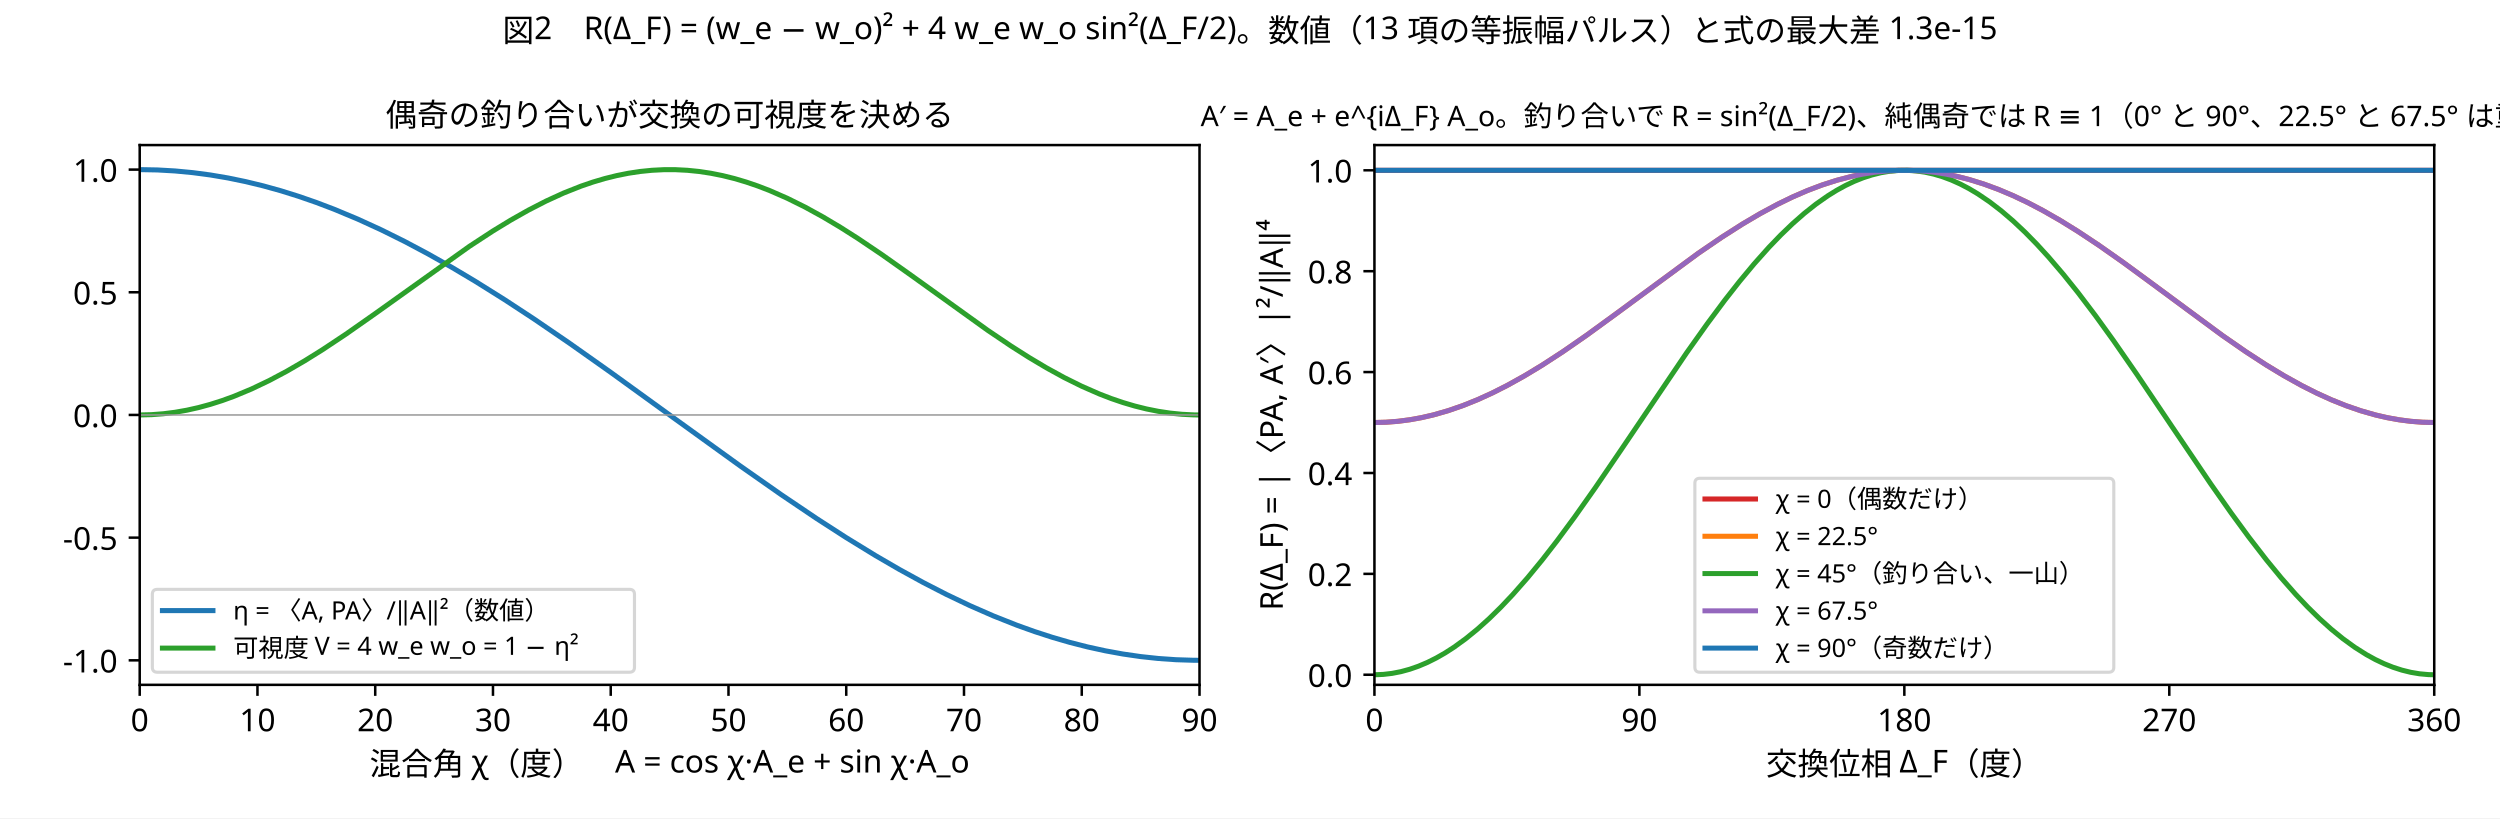
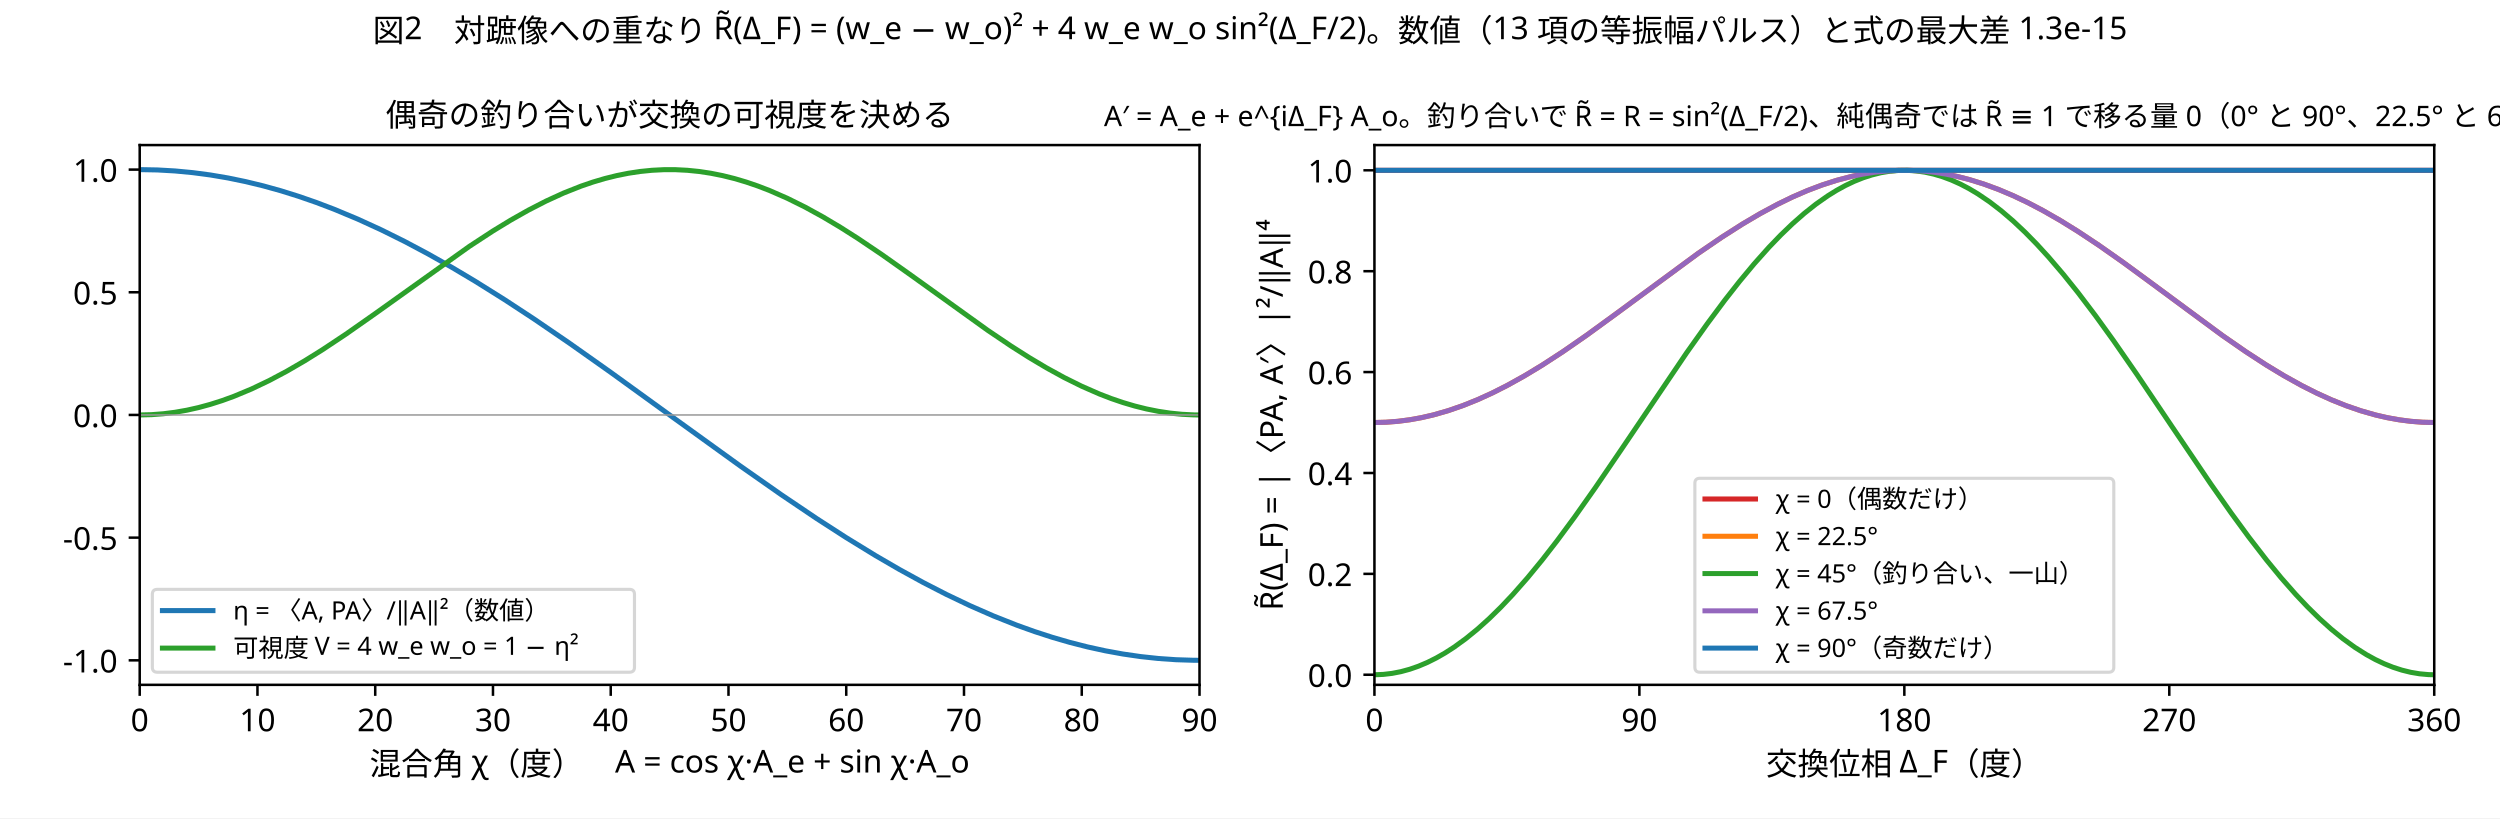
<svg xmlns="http://www.w3.org/2000/svg" xmlns:xlink="http://www.w3.org/1999/xlink" width="792pt" height="259.2pt" viewBox="0 0 792 259.2" version="1.1">
  <defs>
    <style type="text/css">*{stroke-linejoin: round; stroke-linecap: butt}</style>
  </defs>
  <g id="figure_1">
    <g id="patch_1">
      <path d="M 0 259.2  L 792 259.2  L 792 0  L 0 0  z " style="fill: #ffffff" />
    </g>
    <g id="axes_1">
      <g id="patch_2">
        <path d="M 44.26 216.959  L 380.005 216.959  L 380.005 45.96  L 44.26 45.96  z " style="fill: #ffffff" />
      </g>
      <g id="matplotlib.axis_1">
        <g id="xtick_1">
          <g id="line2d_1">
            <defs>
-               <path id="me9cf4957ad" d="M 0 0  L 0 3.5  " style="stroke: #000000; stroke-width: 0.8" />
+               <path id="m03bede6033" d="M 0 0  L 0 3.5  " style="stroke: #000000; stroke-width: 0.8" />
            </defs>
            <g>
-               <use xlink:href="#me9cf4957ad" x="44.26" y="216.959" style="stroke: #000000; stroke-width: 0.8" />
+               <use xlink:href="#m03bede6033" x="44.26" y="216.959" style="stroke: #000000; stroke-width: 0.8" />
            </g>
          </g>
          <g id="text_1">
            <text style="font: 10px 'Hiragino Sans'; text-anchor: middle" x="44.26" y="231.668" transform="rotate(-0 44.26 231.6681)">0</text>
          </g>
        </g>
        <g id="xtick_2">
          <g id="line2d_2">
            <g>
-               <use xlink:href="#me9cf4957ad" x="81.565" y="216.959" style="stroke: #000000; stroke-width: 0.8" />
+               <use xlink:href="#m03bede6033" x="81.565" y="216.959" style="stroke: #000000; stroke-width: 0.8" />
            </g>
          </g>
          <g id="text_2">
            <text style="font: 10px 'Hiragino Sans'; text-anchor: middle" x="81.565" y="231.668" transform="rotate(-0 81.565 231.6681)">10</text>
          </g>
        </g>
        <g id="xtick_3">
          <g id="line2d_3">
            <g>
-               <use xlink:href="#me9cf4957ad" x="118.87" y="216.959" style="stroke: #000000; stroke-width: 0.8" />
+               <use xlink:href="#m03bede6033" x="118.87" y="216.959" style="stroke: #000000; stroke-width: 0.8" />
            </g>
          </g>
          <g id="text_3">
            <text style="font: 10px 'Hiragino Sans'; text-anchor: middle" x="118.87" y="231.668" transform="rotate(-0 118.87 231.6681)">20</text>
          </g>
        </g>
        <g id="xtick_4">
          <g id="line2d_4">
            <g>
-               <use xlink:href="#me9cf4957ad" x="156.175" y="216.959" style="stroke: #000000; stroke-width: 0.8" />
+               <use xlink:href="#m03bede6033" x="156.175" y="216.959" style="stroke: #000000; stroke-width: 0.8" />
            </g>
          </g>
          <g id="text_4">
            <text style="font: 10px 'Hiragino Sans'; text-anchor: middle" x="156.175" y="231.668" transform="rotate(-0 156.175 231.6681)">30</text>
          </g>
        </g>
        <g id="xtick_5">
          <g id="line2d_5">
            <g>
-               <use xlink:href="#me9cf4957ad" x="193.48" y="216.959" style="stroke: #000000; stroke-width: 0.8" />
+               <use xlink:href="#m03bede6033" x="193.48" y="216.959" style="stroke: #000000; stroke-width: 0.8" />
            </g>
          </g>
          <g id="text_5">
            <text style="font: 10px 'Hiragino Sans'; text-anchor: middle" x="193.48" y="231.668" transform="rotate(-0 193.48 231.6681)">40</text>
          </g>
        </g>
        <g id="xtick_6">
          <g id="line2d_6">
            <g>
-               <use xlink:href="#me9cf4957ad" x="230.785" y="216.959" style="stroke: #000000; stroke-width: 0.8" />
+               <use xlink:href="#m03bede6033" x="230.785" y="216.959" style="stroke: #000000; stroke-width: 0.8" />
            </g>
          </g>
          <g id="text_6">
            <text style="font: 10px 'Hiragino Sans'; text-anchor: middle" x="230.785" y="231.668" transform="rotate(-0 230.785 231.6681)">50</text>
          </g>
        </g>
        <g id="xtick_7">
          <g id="line2d_7">
            <g>
-               <use xlink:href="#me9cf4957ad" x="268.09" y="216.959" style="stroke: #000000; stroke-width: 0.8" />
+               <use xlink:href="#m03bede6033" x="268.09" y="216.959" style="stroke: #000000; stroke-width: 0.8" />
            </g>
          </g>
          <g id="text_7">
            <text style="font: 10px 'Hiragino Sans'; text-anchor: middle" x="268.09" y="231.668" transform="rotate(-0 268.09 231.6681)">60</text>
          </g>
        </g>
        <g id="xtick_8">
          <g id="line2d_8">
            <g>
-               <use xlink:href="#me9cf4957ad" x="305.395" y="216.959" style="stroke: #000000; stroke-width: 0.8" />
+               <use xlink:href="#m03bede6033" x="305.395" y="216.959" style="stroke: #000000; stroke-width: 0.8" />
            </g>
          </g>
          <g id="text_8">
            <text style="font: 10px 'Hiragino Sans'; text-anchor: middle" x="305.395" y="231.668" transform="rotate(-0 305.395 231.6681)">70</text>
          </g>
        </g>
        <g id="xtick_9">
          <g id="line2d_9">
            <g>
-               <use xlink:href="#me9cf4957ad" x="342.7" y="216.959" style="stroke: #000000; stroke-width: 0.8" />
+               <use xlink:href="#m03bede6033" x="342.7" y="216.959" style="stroke: #000000; stroke-width: 0.8" />
            </g>
          </g>
          <g id="text_9">
            <text style="font: 10px 'Hiragino Sans'; text-anchor: middle" x="342.7" y="231.668" transform="rotate(-0 342.7 231.6681)">80</text>
          </g>
        </g>
        <g id="xtick_10">
          <g id="line2d_10">
            <g>
-               <use xlink:href="#me9cf4957ad" x="380.005" y="216.959" style="stroke: #000000; stroke-width: 0.8" />
+               <use xlink:href="#m03bede6033" x="380.005" y="216.959" style="stroke: #000000; stroke-width: 0.8" />
            </g>
          </g>
          <g id="text_10">
            <text style="font: 10px 'Hiragino Sans'; text-anchor: middle" x="380.005" y="231.668" transform="rotate(-0 380.005 231.6681)">90</text>
          </g>
        </g>
        <g id="text_11">
          <text style="font: 10px 'Hiragino Sans'; text-anchor: middle" x="212.132" y="245.568" transform="rotate(-0 212.1325 245.5681)">混合角 χ（度）　A = cos χ·A_e + sin χ·A_o</text>
        </g>
      </g>
      <g id="matplotlib.axis_2">
        <g id="ytick_1">
          <g id="line2d_11">
            <defs>
-               <path id="mf48176185f" d="M 0 0  L -3.5 0  " style="stroke: #000000; stroke-width: 0.8" />
+               <path id="mfd69148a67" d="M 0 0  L -3.5 0  " style="stroke: #000000; stroke-width: 0.8" />
            </defs>
            <g>
-               <use xlink:href="#mf48176185f" x="44.26" y="209.186" style="stroke: #000000; stroke-width: 0.8" />
+               <use xlink:href="#mfd69148a67" x="44.26" y="209.186" style="stroke: #000000; stroke-width: 0.8" />
            </g>
          </g>
          <g id="text_12">
            <text style="font: 10px 'Hiragino Sans'; text-anchor: end" x="37.26" y="213.041" transform="rotate(-0 37.26 213.0408)">-1.0</text>
          </g>
        </g>
        <g id="ytick_2">
          <g id="line2d_12">
            <g>
-               <use xlink:href="#mf48176185f" x="44.26" y="170.323" style="stroke: #000000; stroke-width: 0.8" />
+               <use xlink:href="#mfd69148a67" x="44.26" y="170.323" style="stroke: #000000; stroke-width: 0.8" />
            </g>
          </g>
          <g id="text_13">
            <text style="font: 10px 'Hiragino Sans'; text-anchor: end" x="37.26" y="174.177" transform="rotate(-0 37.26 174.1774)">-0.5</text>
          </g>
        </g>
        <g id="ytick_3">
          <g id="line2d_13">
            <g>
-               <use xlink:href="#mf48176185f" x="44.26" y="131.459" style="stroke: #000000; stroke-width: 0.8" />
+               <use xlink:href="#mfd69148a67" x="44.26" y="131.459" style="stroke: #000000; stroke-width: 0.8" />
            </g>
          </g>
          <g id="text_14">
            <text style="font: 10px 'Hiragino Sans'; text-anchor: end" x="37.26" y="135.314" transform="rotate(-0 37.26 135.3141)">0.0</text>
          </g>
        </g>
        <g id="ytick_4">
          <g id="line2d_14">
            <g>
-               <use xlink:href="#mf48176185f" x="44.26" y="92.596" style="stroke: #000000; stroke-width: 0.8" />
+               <use xlink:href="#mfd69148a67" x="44.26" y="92.596" style="stroke: #000000; stroke-width: 0.8" />
            </g>
          </g>
          <g id="text_15">
            <text style="font: 10px 'Hiragino Sans'; text-anchor: end" x="37.26" y="96.451" transform="rotate(-0 37.26 96.45071)">0.5</text>
          </g>
        </g>
        <g id="ytick_5">
          <g id="line2d_15">
            <g>
-               <use xlink:href="#mf48176185f" x="44.26" y="53.733" style="stroke: #000000; stroke-width: 0.8" />
+               <use xlink:href="#mfd69148a67" x="44.26" y="53.733" style="stroke: #000000; stroke-width: 0.8" />
            </g>
          </g>
          <g id="text_16">
            <text style="font: 10px 'Hiragino Sans'; text-anchor: end" x="37.26" y="57.587" transform="rotate(-0 37.26 57.58736)">1.0</text>
          </g>
        </g>
      </g>
      <g id="line2d_16">
-         <path d="M 44.26 53.733  L 49.856 53.839  L 55.452 54.158  L 61.047 54.69  L 66.643 55.431  L 72.239 56.381  L 77.835 57.537  L 83.43 58.895  L 89.026 60.452  L 94.622 62.204  L 100.218 64.146  L 105.813 66.272  L 113.274 69.384  L 120.735 72.798  L 128.196 76.498  L 135.657 80.466  L 143.118 84.682  L 150.579 89.126  L 159.905 94.969  L 169.232 101.089  L 180.423 108.734  L 193.48 117.962  L 213.998 132.816  L 234.516 147.62  L 247.572 156.765  L 258.764 164.308  L 268.09 170.323  L 277.416 176.042  L 284.877 180.374  L 292.338 184.469  L 299.799 188.305  L 307.26 191.864  L 314.721 195.129  L 322.182 198.084  L 327.778 200.088  L 333.374 201.904  L 338.969 203.526  L 344.565 204.951  L 350.161 206.175  L 355.757 207.194  L 361.353 208.005  L 366.948 208.607  L 372.544 208.997  L 378.14 209.174  L 380.005 209.186  L 380.005 209.186  " clip-path="url(#p1bae22d001)" style="fill: none; stroke: #1f77b4; stroke-width: 1.6; stroke-linecap: square" />
+         <path d="M 44.26 53.733  L 49.856 53.839  L 55.452 54.158  L 61.047 54.69  L 66.643 55.431  L 72.239 56.381  L 77.835 57.537  L 83.43 58.895  L 89.026 60.452  L 94.622 62.204  L 100.218 64.146  L 105.813 66.272  L 113.274 69.384  L 120.735 72.798  L 128.196 76.498  L 135.657 80.466  L 143.118 84.682  L 150.579 89.126  L 159.905 94.969  L 169.232 101.089  L 180.423 108.734  L 193.48 117.962  L 213.998 132.816  L 234.516 147.62  L 247.572 156.765  L 258.764 164.308  L 268.09 170.323  L 277.416 176.042  L 284.877 180.374  L 292.338 184.469  L 299.799 188.305  L 307.26 191.864  L 314.721 195.129  L 322.182 198.084  L 327.778 200.088  L 333.374 201.904  L 338.969 203.526  L 344.565 204.951  L 350.161 206.175  L 355.757 207.194  L 361.353 208.005  L 366.948 208.607  L 372.544 208.997  L 378.14 209.174  L 380.005 209.186  L 380.005 209.186  " clip-path="url(#p7a01c27f76)" style="fill: none; stroke: #1f77b4; stroke-width: 1.6; stroke-linecap: square" />
      </g>
      <g id="line2d_17">
-         <path d="M 44.26 131.459  L 47.99 131.365  L 51.721 131.081  L 55.452 130.61  L 59.182 129.954  L 62.913 129.116  L 66.643 128.099  L 70.374 126.91  L 74.104 125.554  L 79.7 123.221  L 85.296 120.552  L 90.891 117.577  L 96.487 114.328  L 102.083 110.841  L 109.544 105.888  L 118.87 99.345  L 148.714 78.038  L 156.175 73.164  L 161.771 69.753  L 167.367 66.591  L 172.962 63.715  L 178.558 61.155  L 184.154 58.939  L 187.884 57.666  L 191.615 56.563  L 195.345 55.635  L 199.076 54.887  L 202.806 54.323  L 206.537 53.946  L 210.267 53.756  L 213.998 53.756  L 217.728 53.946  L 221.459 54.323  L 225.189 54.887  L 228.92 55.635  L 232.65 56.563  L 236.381 57.666  L 240.111 58.939  L 243.842 60.377  L 249.438 62.825  L 255.033 65.599  L 260.629 68.669  L 266.225 72.002  L 271.82 75.559  L 279.281 80.587  L 288.608 87.187  L 312.856 104.605  L 320.317 109.633  L 325.913 113.19  L 331.509 116.523  L 337.104 119.593  L 342.7 122.367  L 348.296 124.815  L 352.026 126.253  L 355.757 127.526  L 359.487 128.629  L 363.218 129.557  L 366.948 130.305  L 370.679 130.869  L 374.409 131.246  L 378.14 131.436  L 380.005 131.459  L 380.005 131.459  " clip-path="url(#p1bae22d001)" style="fill: none; stroke: #2ca02c; stroke-width: 1.6; stroke-linecap: square" />
+         <path d="M 44.26 131.459  L 47.99 131.365  L 51.721 131.081  L 55.452 130.61  L 59.182 129.954  L 62.913 129.116  L 66.643 128.099  L 70.374 126.91  L 74.104 125.554  L 79.7 123.221  L 85.296 120.552  L 90.891 117.577  L 96.487 114.328  L 102.083 110.841  L 109.544 105.888  L 118.87 99.345  L 148.714 78.038  L 156.175 73.164  L 161.771 69.753  L 167.367 66.591  L 172.962 63.715  L 178.558 61.155  L 184.154 58.939  L 187.884 57.666  L 191.615 56.563  L 195.345 55.635  L 199.076 54.887  L 202.806 54.323  L 206.537 53.946  L 210.267 53.756  L 213.998 53.756  L 217.728 53.946  L 221.459 54.323  L 225.189 54.887  L 228.92 55.635  L 232.65 56.563  L 236.381 57.666  L 240.111 58.939  L 243.842 60.377  L 249.438 62.825  L 255.033 65.599  L 260.629 68.669  L 266.225 72.002  L 271.82 75.559  L 279.281 80.587  L 288.608 87.187  L 312.856 104.605  L 320.317 109.633  L 325.913 113.19  L 331.509 116.523  L 337.104 119.593  L 342.7 122.367  L 348.296 124.815  L 352.026 126.253  L 355.757 127.526  L 359.487 128.629  L 363.218 129.557  L 366.948 130.305  L 370.679 130.869  L 374.409 131.246  L 378.14 131.436  L 380.005 131.459  L 380.005 131.459  " clip-path="url(#p7a01c27f76)" style="fill: none; stroke: #2ca02c; stroke-width: 1.6; stroke-linecap: square" />
      </g>
      <g id="line2d_18">
-         <path d="M 44.26 131.459  L 380.005 131.459  " clip-path="url(#p1bae22d001)" style="fill: none; stroke: #999999; stroke-width: 0.5; stroke-linecap: square" />
+         <path d="M 44.26 131.459  L 380.005 131.459  " clip-path="url(#p7a01c27f76)" style="fill: none; stroke: #999999; stroke-width: 0.5; stroke-linecap: square" />
      </g>
      <g id="patch_3">
        <path d="M 44.26 216.959  L 44.26 45.96  " style="fill: none; stroke: #000000; stroke-width: 0.8; stroke-linejoin: miter; stroke-linecap: square" />
      </g>
      <g id="patch_4">
        <path d="M 380.005 216.959  L 380.005 45.96  " style="fill: none; stroke: #000000; stroke-width: 0.8; stroke-linejoin: miter; stroke-linecap: square" />
      </g>
      <g id="patch_5">
        <path d="M 44.26 216.959  L 380.005 216.959  " style="fill: none; stroke: #000000; stroke-width: 0.8; stroke-linejoin: miter; stroke-linecap: square" />
      </g>
      <g id="patch_6">
        <path d="M 44.26 45.96  L 380.005 45.96  " style="fill: none; stroke: #000000; stroke-width: 0.8; stroke-linejoin: miter; stroke-linecap: square" />
      </g>
      <g id="text_17">
        <text style="font: 10px 'Hiragino Sans'; text-anchor: middle" x="212.132" y="39.96" transform="rotate(-0 212.1325 39.96)">偶奇の釣り合いが交換の可視度を決める</text>
      </g>
      <g id="legend_1">
        <g id="patch_7">
          <path d="M 49.86 212.959  L 199.404 212.959  Q 201.004 212.959 201.004 211.359  L 201.004 188.311  Q 201.004 186.711 199.404 186.711  L 49.86 186.711  Q 48.26 186.711 48.26 188.311  L 48.26 211.359  Q 48.26 212.959 49.86 212.959  z " style="fill: #ffffff; opacity: 0.8; stroke: #cccccc; stroke-linejoin: miter" />
        </g>
        <g id="line2d_19">
          <path d="M 51.46 193.439  L 59.46 193.439  L 67.46 193.439  " style="fill: none; stroke: #1f77b4; stroke-width: 1.6; stroke-linecap: square" />
        </g>
        <g id="text_18">
          <text style="font: 8px 'Hiragino Sans'; text-anchor: start" x="73.86" y="196.239" transform="rotate(-0 73.86 196.2388)">η = 〈A, PA〉/‖A‖²（数値）</text>
        </g>
        <g id="line2d_20">
          <path d="M 51.46 205.319  L 59.46 205.319  L 67.46 205.319  " style="fill: none; stroke: #2ca02c; stroke-width: 1.6; stroke-linecap: square" />
        </g>
        <g id="text_19">
          <text style="font: 8px 'Hiragino Sans'; text-anchor: start" x="73.86" y="208.119" transform="rotate(-0 73.86 208.1188)">可視度 V = 4 w_e w_o = 1 − η²</text>
        </g>
      </g>
    </g>
    <g id="axes_2">
      <g id="patch_8">
        <path d="M 435.42 216.959  L 771.165 216.959  L 771.165 45.96  L 435.42 45.96  z " style="fill: #ffffff" />
      </g>
      <g id="matplotlib.axis_3">
        <g id="xtick_11">
          <g id="line2d_21">
            <g>
-               <use xlink:href="#me9cf4957ad" x="435.42" y="216.959" style="stroke: #000000; stroke-width: 0.8" />
+               <use xlink:href="#m03bede6033" x="435.42" y="216.959" style="stroke: #000000; stroke-width: 0.8" />
            </g>
          </g>
          <g id="text_20">
            <text style="font: 10px 'Hiragino Sans'; text-anchor: middle" x="435.42" y="231.668" transform="rotate(-0 435.42 231.6681)">0</text>
          </g>
        </g>
        <g id="xtick_12">
          <g id="line2d_22">
            <g>
-               <use xlink:href="#me9cf4957ad" x="519.356" y="216.959" style="stroke: #000000; stroke-width: 0.8" />
+               <use xlink:href="#m03bede6033" x="519.356" y="216.959" style="stroke: #000000; stroke-width: 0.8" />
            </g>
          </g>
          <g id="text_21">
            <text style="font: 10px 'Hiragino Sans'; text-anchor: middle" x="519.356" y="231.668" transform="rotate(-0 519.3563 231.6681)">90</text>
          </g>
        </g>
        <g id="xtick_13">
          <g id="line2d_23">
            <g>
-               <use xlink:href="#me9cf4957ad" x="603.293" y="216.959" style="stroke: #000000; stroke-width: 0.8" />
+               <use xlink:href="#m03bede6033" x="603.293" y="216.959" style="stroke: #000000; stroke-width: 0.8" />
            </g>
          </g>
          <g id="text_22">
            <text style="font: 10px 'Hiragino Sans'; text-anchor: middle" x="603.293" y="231.668" transform="rotate(-0 603.2925 231.6681)">180</text>
          </g>
        </g>
        <g id="xtick_14">
          <g id="line2d_24">
            <g>
-               <use xlink:href="#me9cf4957ad" x="687.229" y="216.959" style="stroke: #000000; stroke-width: 0.8" />
+               <use xlink:href="#m03bede6033" x="687.229" y="216.959" style="stroke: #000000; stroke-width: 0.8" />
            </g>
          </g>
          <g id="text_23">
            <text style="font: 10px 'Hiragino Sans'; text-anchor: middle" x="687.229" y="231.668" transform="rotate(-0 687.2287 231.6681)">270</text>
          </g>
        </g>
        <g id="xtick_15">
          <g id="line2d_25">
            <g>
-               <use xlink:href="#me9cf4957ad" x="771.165" y="216.959" style="stroke: #000000; stroke-width: 0.8" />
+               <use xlink:href="#m03bede6033" x="771.165" y="216.959" style="stroke: #000000; stroke-width: 0.8" />
            </g>
          </g>
          <g id="text_24">
            <text style="font: 10px 'Hiragino Sans'; text-anchor: middle" x="771.165" y="231.668" transform="rotate(-0 771.165 231.6681)">360</text>
          </g>
        </g>
        <g id="text_25">
          <text style="font: 10px 'Hiragino Sans'; text-anchor: middle" x="603.293" y="245.537" transform="rotate(-0 603.2925 245.5369)">交換位相 Δ_F（度）</text>
        </g>
      </g>
      <g id="matplotlib.axis_4">
        <g id="ytick_6">
          <g id="line2d_26">
            <g>
-               <use xlink:href="#mf48176185f" x="435.42" y="213.763" style="stroke: #000000; stroke-width: 0.8" />
+               <use xlink:href="#mfd69148a67" x="435.42" y="213.763" style="stroke: #000000; stroke-width: 0.8" />
            </g>
          </g>
          <g id="text_26">
            <text style="font: 10px 'Hiragino Sans'; text-anchor: end" x="428.42" y="217.617" transform="rotate(-0 428.42 217.6172)">0.0</text>
          </g>
        </g>
        <g id="ytick_7">
          <g id="line2d_27">
            <g>
-               <use xlink:href="#mf48176185f" x="435.42" y="181.8" style="stroke: #000000; stroke-width: 0.8" />
+               <use xlink:href="#mfd69148a67" x="435.42" y="181.8" style="stroke: #000000; stroke-width: 0.8" />
            </g>
          </g>
          <g id="text_27">
            <text style="font: 10px 'Hiragino Sans'; text-anchor: end" x="428.42" y="185.655" transform="rotate(-0 428.42 185.6548)">0.2</text>
          </g>
        </g>
        <g id="ytick_8">
          <g id="line2d_28">
            <g>
-               <use xlink:href="#mf48176185f" x="435.42" y="149.838" style="stroke: #000000; stroke-width: 0.8" />
+               <use xlink:href="#mfd69148a67" x="435.42" y="149.838" style="stroke: #000000; stroke-width: 0.8" />
            </g>
          </g>
          <g id="text_28">
            <text style="font: 10px 'Hiragino Sans'; text-anchor: end" x="428.42" y="153.692" transform="rotate(-0 428.42 153.6924)">0.4</text>
          </g>
        </g>
        <g id="ytick_9">
          <g id="line2d_29">
            <g>
-               <use xlink:href="#mf48176185f" x="435.42" y="117.875" style="stroke: #000000; stroke-width: 0.8" />
+               <use xlink:href="#mfd69148a67" x="435.42" y="117.875" style="stroke: #000000; stroke-width: 0.8" />
            </g>
          </g>
          <g id="text_29">
            <text style="font: 10px 'Hiragino Sans'; text-anchor: end" x="428.42" y="121.73" transform="rotate(-0 428.42 121.7301)">0.6</text>
          </g>
        </g>
        <g id="ytick_10">
          <g id="line2d_30">
            <g>
-               <use xlink:href="#mf48176185f" x="435.42" y="85.913" style="stroke: #000000; stroke-width: 0.8" />
+               <use xlink:href="#mfd69148a67" x="435.42" y="85.913" style="stroke: #000000; stroke-width: 0.8" />
            </g>
          </g>
          <g id="text_30">
            <text style="font: 10px 'Hiragino Sans'; text-anchor: end" x="428.42" y="89.768" transform="rotate(-0 428.42 89.76767)">0.8</text>
          </g>
        </g>
        <g id="ytick_11">
          <g id="line2d_31">
            <g>
-               <use xlink:href="#mf48176185f" x="435.42" y="53.951" style="stroke: #000000; stroke-width: 0.8" />
+               <use xlink:href="#mfd69148a67" x="435.42" y="53.951" style="stroke: #000000; stroke-width: 0.8" />
            </g>
          </g>
          <g id="text_31">
            <text style="font: 10px 'Hiragino Sans'; text-anchor: end" x="428.42" y="57.805" transform="rotate(-0 428.42 57.80528)">1.0</text>
          </g>
        </g>
        <g id="text_32">
-           <text style="font: 10px 'Hiragino Sans'; text-anchor: middle" x="406.39" y="131.459" transform="rotate(-90 406.3903 131.4594)">R(Δ_F) = |〈PA, A′〉|²/‖A‖⁴</text>
+           <text style="font: 10px 'Hiragino Sans'; text-anchor: middle" x="406.39" y="131.459" transform="rotate(-90 406.3903 131.4594)">R̃(Δ_F) = |〈PA, A′〉|²/‖A‖⁴</text>
        </g>
      </g>
      <g id="line2d_32">
-         <path d="M 435.42 53.951  L 771.165 53.951  L 771.165 53.951  " clip-path="url(#p25d4714716)" style="fill: none; stroke: #d62728; stroke-width: 1.6; stroke-linecap: square" />
+         <path d="M 435.42 53.951  L 771.165 53.951  L 771.165 53.951  " clip-path="url(#pd9e49f32de)" style="fill: none; stroke: #d62728; stroke-width: 1.6; stroke-linecap: square" />
      </g>
      <g id="line2d_33">
-         <path d="M 435.42 133.857  L 439.151 133.759  L 442.881 133.468  L 446.611 132.983  L 450.342 132.309  L 454.072 131.447  L 458.736 130.113  L 463.399 128.504  L 468.062 126.631  L 472.725 124.509  L 477.388 122.155  L 482.984 119.047  L 488.58 115.664  L 495.108 111.418  L 502.569 106.25  L 511.895 99.464  L 538.009 80.239  L 545.47 75.147  L 551.998 70.987  L 557.594 67.692  L 563.19 64.684  L 567.853 62.42  L 572.516 60.396  L 577.179 58.627  L 581.842 57.127  L 586.505 55.906  L 590.236 55.137  L 593.966 54.558  L 597.697 54.169  L 601.427 53.975  L 605.158 53.975  L 608.888 54.169  L 612.619 54.558  L 616.349 55.137  L 620.08 55.906  L 623.81 56.86  L 628.473 58.305  L 633.136 60.022  L 637.8 61.996  L 642.463 64.213  L 647.126 66.656  L 652.722 69.859  L 658.317 73.326  L 664.846 77.653  L 672.307 82.891  L 681.633 89.727  L 704.016 106.25  L 711.477 111.418  L 718.005 115.664  L 723.601 119.047  L 729.197 122.155  L 733.86 124.509  L 738.523 126.631  L 743.186 128.504  L 747.849 130.113  L 752.513 131.447  L 756.243 132.309  L 759.973 132.983  L 763.704 133.468  L 767.434 133.759  L 771.165 133.857  L 771.165 133.857  " clip-path="url(#p25d4714716)" style="fill: none; stroke: #ff7f0e; stroke-width: 1.6; stroke-linecap: square" />
+         <path d="M 435.42 133.857  L 439.151 133.759  L 442.881 133.468  L 446.611 132.983  L 450.342 132.309  L 454.072 131.447  L 458.736 130.113  L 463.399 128.504  L 468.062 126.631  L 472.725 124.509  L 477.388 122.155  L 482.984 119.047  L 488.58 115.664  L 495.108 111.418  L 502.569 106.25  L 511.895 99.464  L 538.009 80.239  L 545.47 75.147  L 551.998 70.987  L 557.594 67.692  L 563.19 64.684  L 567.853 62.42  L 572.516 60.396  L 577.179 58.627  L 581.842 57.127  L 586.505 55.906  L 590.236 55.137  L 593.966 54.558  L 597.697 54.169  L 601.427 53.975  L 605.158 53.975  L 608.888 54.169  L 612.619 54.558  L 616.349 55.137  L 620.08 55.906  L 623.81 56.86  L 628.473 58.305  L 633.136 60.022  L 637.8 61.996  L 642.463 64.213  L 647.126 66.656  L 652.722 69.859  L 658.317 73.326  L 664.846 77.653  L 672.307 82.891  L 681.633 89.727  L 704.016 106.25  L 711.477 111.418  L 718.005 115.664  L 723.601 119.047  L 729.197 122.155  L 733.86 124.509  L 738.523 126.631  L 743.186 128.504  L 747.849 130.113  L 752.513 131.447  L 756.243 132.309  L 759.973 132.983  L 763.704 133.468  L 767.434 133.759  L 771.165 133.857  L 771.165 133.857  " clip-path="url(#pd9e49f32de)" style="fill: none; stroke: #ff7f0e; stroke-width: 1.6; stroke-linecap: square" />
      </g>
      <g id="line2d_34">
-         <path d="M 435.42 213.763  L 438.218 213.653  L 441.016 213.325  L 443.814 212.779  L 446.611 212.016  L 449.409 211.04  L 452.207 209.852  L 455.005 208.455  L 457.803 206.854  L 460.601 205.053  L 464.331 202.349  L 468.062 199.312  L 471.792 195.955  L 475.523 192.296  L 479.253 188.352  L 483.916 183.052  L 488.58 177.376  L 493.243 171.37  L 498.839 163.79  L 505.367 154.538  L 513.76 142.209  L 534.278 111.831  L 540.807 102.635  L 546.402 95.117  L 551.066 89.174  L 555.729 83.57  L 560.392 78.349  L 564.122 74.475  L 567.853 70.89  L 571.583 67.612  L 575.314 64.656  L 579.044 62.038  L 581.842 60.303  L 584.64 58.77  L 587.438 57.442  L 590.236 56.324  L 593.034 55.419  L 595.832 54.728  L 598.629 54.255  L 601.427 53.999  L 604.225 53.963  L 607.023 54.145  L 609.821 54.546  L 612.619 55.165  L 615.417 55.999  L 618.215 57.046  L 621.012 58.304  L 623.81 59.769  L 626.608 61.437  L 630.339 63.969  L 634.069 66.842  L 637.8 70.041  L 641.53 73.551  L 645.261 77.355  L 648.991 81.434  L 653.654 86.889  L 658.317 92.702  L 663.913 100.087  L 669.509 107.842  L 676.97 118.61  L 688.161 135.251  L 700.285 153.188  L 706.814 162.492  L 712.41 170.133  L 718.005 177.376  L 722.668 183.052  L 727.332 188.352  L 731.062 192.296  L 734.793 195.955  L 738.523 199.312  L 742.254 202.349  L 745.984 205.053  L 749.715 207.41  L 752.513 208.944  L 755.31 210.271  L 758.108 211.389  L 760.906 212.294  L 763.704 212.985  L 766.502 213.458  L 769.3 213.714  L 771.165 213.763  L 771.165 213.763  " clip-path="url(#p25d4714716)" style="fill: none; stroke: #2ca02c; stroke-width: 1.6; stroke-linecap: square" />
+         <path d="M 435.42 213.763  L 438.218 213.653  L 441.016 213.325  L 443.814 212.779  L 446.611 212.016  L 449.409 211.04  L 452.207 209.852  L 455.005 208.455  L 457.803 206.854  L 460.601 205.053  L 464.331 202.349  L 468.062 199.312  L 471.792 195.955  L 475.523 192.296  L 479.253 188.352  L 483.916 183.052  L 488.58 177.376  L 493.243 171.37  L 498.839 163.79  L 505.367 154.538  L 513.76 142.209  L 534.278 111.831  L 540.807 102.635  L 546.402 95.117  L 551.066 89.174  L 555.729 83.57  L 560.392 78.349  L 564.122 74.475  L 567.853 70.89  L 571.583 67.612  L 575.314 64.656  L 579.044 62.038  L 581.842 60.303  L 584.64 58.77  L 587.438 57.442  L 590.236 56.324  L 593.034 55.419  L 595.832 54.728  L 598.629 54.255  L 601.427 53.999  L 604.225 53.963  L 607.023 54.145  L 609.821 54.546  L 612.619 55.165  L 615.417 55.999  L 618.215 57.046  L 621.012 58.304  L 623.81 59.769  L 626.608 61.437  L 630.339 63.969  L 634.069 66.842  L 637.8 70.041  L 641.53 73.551  L 645.261 77.355  L 648.991 81.434  L 653.654 86.889  L 658.317 92.702  L 663.913 100.087  L 669.509 107.842  L 676.97 118.61  L 688.161 135.251  L 700.285 153.188  L 706.814 162.492  L 712.41 170.133  L 718.005 177.376  L 722.668 183.052  L 727.332 188.352  L 731.062 192.296  L 734.793 195.955  L 738.523 199.312  L 742.254 202.349  L 745.984 205.053  L 749.715 207.41  L 752.513 208.944  L 755.31 210.271  L 758.108 211.389  L 760.906 212.294  L 763.704 212.985  L 766.502 213.458  L 769.3 213.714  L 771.165 213.763  L 771.165 213.763  " clip-path="url(#pd9e49f32de)" style="fill: none; stroke: #2ca02c; stroke-width: 1.6; stroke-linecap: square" />
      </g>
      <g id="line2d_35">
-         <path d="M 435.42 133.857  L 439.151 133.759  L 442.881 133.468  L 446.611 132.983  L 450.342 132.309  L 454.072 131.447  L 458.736 130.113  L 463.399 128.504  L 468.062 126.631  L 472.725 124.509  L 477.388 122.155  L 482.984 119.047  L 488.58 115.664  L 495.108 111.418  L 502.569 106.25  L 511.895 99.464  L 538.009 80.239  L 545.47 75.147  L 551.998 70.987  L 557.594 67.692  L 563.19 64.684  L 567.853 62.42  L 572.516 60.396  L 577.179 58.627  L 581.842 57.127  L 586.505 55.906  L 590.236 55.137  L 593.966 54.558  L 597.697 54.169  L 601.427 53.975  L 605.158 53.975  L 608.888 54.169  L 612.619 54.558  L 616.349 55.137  L 620.08 55.906  L 623.81 56.86  L 628.473 58.305  L 633.136 60.022  L 637.8 61.996  L 642.463 64.213  L 647.126 66.656  L 652.722 69.859  L 658.317 73.326  L 664.846 77.653  L 672.307 82.891  L 681.633 89.727  L 704.016 106.25  L 711.477 111.418  L 718.005 115.664  L 723.601 119.047  L 729.197 122.155  L 733.86 124.509  L 738.523 126.631  L 743.186 128.504  L 747.849 130.113  L 752.513 131.447  L 756.243 132.309  L 759.973 132.983  L 763.704 133.468  L 767.434 133.759  L 771.165 133.857  L 771.165 133.857  " clip-path="url(#p25d4714716)" style="fill: none; stroke: #9467bd; stroke-width: 1.6; stroke-linecap: square" />
+         <path d="M 435.42 133.857  L 439.151 133.759  L 442.881 133.468  L 446.611 132.983  L 450.342 132.309  L 454.072 131.447  L 458.736 130.113  L 463.399 128.504  L 468.062 126.631  L 472.725 124.509  L 477.388 122.155  L 482.984 119.047  L 488.58 115.664  L 495.108 111.418  L 502.569 106.25  L 511.895 99.464  L 538.009 80.239  L 545.47 75.147  L 551.998 70.987  L 557.594 67.692  L 563.19 64.684  L 567.853 62.42  L 572.516 60.396  L 577.179 58.627  L 581.842 57.127  L 586.505 55.906  L 590.236 55.137  L 593.966 54.558  L 597.697 54.169  L 601.427 53.975  L 605.158 53.975  L 608.888 54.169  L 612.619 54.558  L 616.349 55.137  L 620.08 55.906  L 623.81 56.86  L 628.473 58.305  L 633.136 60.022  L 637.8 61.996  L 642.463 64.213  L 647.126 66.656  L 652.722 69.859  L 658.317 73.326  L 664.846 77.653  L 672.307 82.891  L 681.633 89.727  L 704.016 106.25  L 711.477 111.418  L 718.005 115.664  L 723.601 119.047  L 729.197 122.155  L 733.86 124.509  L 738.523 126.631  L 743.186 128.504  L 747.849 130.113  L 752.513 131.447  L 756.243 132.309  L 759.973 132.983  L 763.704 133.468  L 767.434 133.759  L 771.165 133.857  L 771.165 133.857  " clip-path="url(#pd9e49f32de)" style="fill: none; stroke: #9467bd; stroke-width: 1.6; stroke-linecap: square" />
      </g>
      <g id="line2d_36">
-         <path d="M 435.42 53.951  L 771.165 53.951  L 771.165 53.951  " clip-path="url(#p25d4714716)" style="fill: none; stroke: #1f77b4; stroke-width: 1.6; stroke-linecap: square" />
+         <path d="M 435.42 53.951  L 771.165 53.951  L 771.165 53.951  " clip-path="url(#pd9e49f32de)" style="fill: none; stroke: #1f77b4; stroke-width: 1.6; stroke-linecap: square" />
      </g>
      <g id="patch_9">
        <path d="M 435.42 216.959  L 435.42 45.96  " style="fill: none; stroke: #000000; stroke-width: 0.8; stroke-linejoin: miter; stroke-linecap: square" />
      </g>
      <g id="patch_10">
        <path d="M 771.165 216.959  L 771.165 45.96  " style="fill: none; stroke: #000000; stroke-width: 0.8; stroke-linejoin: miter; stroke-linecap: square" />
      </g>
      <g id="patch_11">
        <path d="M 435.42 216.959  L 771.165 216.959  " style="fill: none; stroke: #000000; stroke-width: 0.8; stroke-linejoin: miter; stroke-linecap: square" />
      </g>
      <g id="patch_12">
        <path d="M 435.42 45.96  L 771.165 45.96  " style="fill: none; stroke: #000000; stroke-width: 0.8; stroke-linejoin: miter; stroke-linecap: square" />
      </g>
      <g id="text_33">
-         <text style="font: 9px 'Hiragino Sans'; text-anchor: middle" x="603.293" y="39.96" transform="rotate(-0 603.2925 39.96)">A′ = A_e + e^{iΔ_F} A_o。釣り合いで R = sin²(Δ_F/2)、純偶奇では R ≡ 1（0° と 90°、22.5° と 67.5° は重なる）</text>
+         <text style="font: 9px 'Hiragino Sans'; text-anchor: middle" x="603.293" y="39.96" transform="rotate(-0 603.2925 39.96)">A′ = A_e + e^{iΔ_F} A_o。釣り合いで R̃ = R = sin²(Δ_F/2)、純偶奇では R̃ ≡ 1 で移る量 0（0° と 90°、22.5° と 67.5° は重なる）</text>
      </g>
      <g id="legend_2">
        <g id="patch_13">
          <path d="M 538.537 212.959  L 668.048 212.959  Q 669.648 212.959 669.648 211.359  L 669.648 153.121  Q 669.648 151.521 668.048 151.521  L 538.537 151.521  Q 536.937 151.521 536.937 153.121  L 536.937 211.359  Q 536.937 212.959 538.537 212.959  z " style="fill: #ffffff; opacity: 0.8; stroke: #cccccc; stroke-linejoin: miter" />
        </g>
        <g id="line2d_37">
          <path d="M 540.137 158.089  L 548.137 158.089  L 556.137 158.089  " style="fill: none; stroke: #d62728; stroke-width: 1.6; stroke-linecap: square" />
        </g>
        <g id="text_34">
          <text style="font: 8px 'Hiragino Sans'; text-anchor: start" x="562.537" y="160.889" transform="rotate(-0 562.5369 160.8887)">χ = 0（偶数だけ）</text>
        </g>
        <g id="line2d_38">
          <path d="M 540.137 169.896  L 548.137 169.896  L 556.137 169.896  " style="fill: none; stroke: #ff7f0e; stroke-width: 1.6; stroke-linecap: square" />
        </g>
        <g id="text_35">
          <text style="font: 8px 'Hiragino Sans'; text-anchor: start" x="562.537" y="172.696" transform="rotate(-0 562.5369 172.6962)">χ = 22.5°</text>
        </g>
        <g id="line2d_39">
          <path d="M 540.137 181.704  L 548.137 181.704  L 556.137 181.704  " style="fill: none; stroke: #2ca02c; stroke-width: 1.6; stroke-linecap: square" />
        </g>
        <g id="text_36">
          <text style="font: 8px 'Hiragino Sans'; text-anchor: start" x="562.537" y="184.504" transform="rotate(-0 562.5369 184.5037)">χ = 45°（釣り合い、一山）</text>
        </g>
        <g id="line2d_40">
          <path d="M 540.137 193.511  L 548.137 193.511  L 556.137 193.511  " style="fill: none; stroke: #9467bd; stroke-width: 1.6; stroke-linecap: square" />
        </g>
        <g id="text_37">
          <text style="font: 8px 'Hiragino Sans'; text-anchor: start" x="562.537" y="196.311" transform="rotate(-0 562.5369 196.3113)">χ = 67.5°</text>
        </g>
        <g id="line2d_41">
          <path d="M 540.137 205.319  L 548.137 205.319  L 556.137 205.319  " style="fill: none; stroke: #1f77b4; stroke-width: 1.6; stroke-linecap: square" />
        </g>
        <g id="text_38">
          <text style="font: 8px 'Hiragino Sans'; text-anchor: start" x="562.537" y="208.119" transform="rotate(-0 562.5369 208.1188)">χ = 90°（奇数だけ）</text>
        </g>
      </g>
    </g>
    <g id="text_39">
-       <text style="font: 10px 'Hiragino Sans'; text-anchor: middle" x="396" y="13.234" transform="rotate(-0 396 13.234)">図2　R(Δ_F) = (w_e − w_o)² + 4 w_e w_o sin²(Δ_F/2)。数値（13 項の等振幅パルス）と式の最大差 1.3e-15</text>
+       <text style="font: 10px 'Hiragino Sans'; text-anchor: middle" x="396" y="13.253" transform="rotate(-0 396 13.25275)">図2　対蹠像への重なり R̃(Δ_F) = (w_e − w_o)² + 4 w_e w_o sin²(Δ_F/2)。数値（13 項の等振幅パルス）と式の最大差 1.3e-15</text>
    </g>
  </g>
  <defs>
-     <clipPath id="p1bae22d001">
+     <clipPath id="p7a01c27f76">
      <rect x="44.26" y="45.96" width="335.745" height="170.999" />
    </clipPath>
-     <clipPath id="p25d4714716">
+     <clipPath id="pd9e49f32de">
      <rect x="435.42" y="45.96" width="335.745" height="170.999" />
    </clipPath>
  </defs>
</svg>
